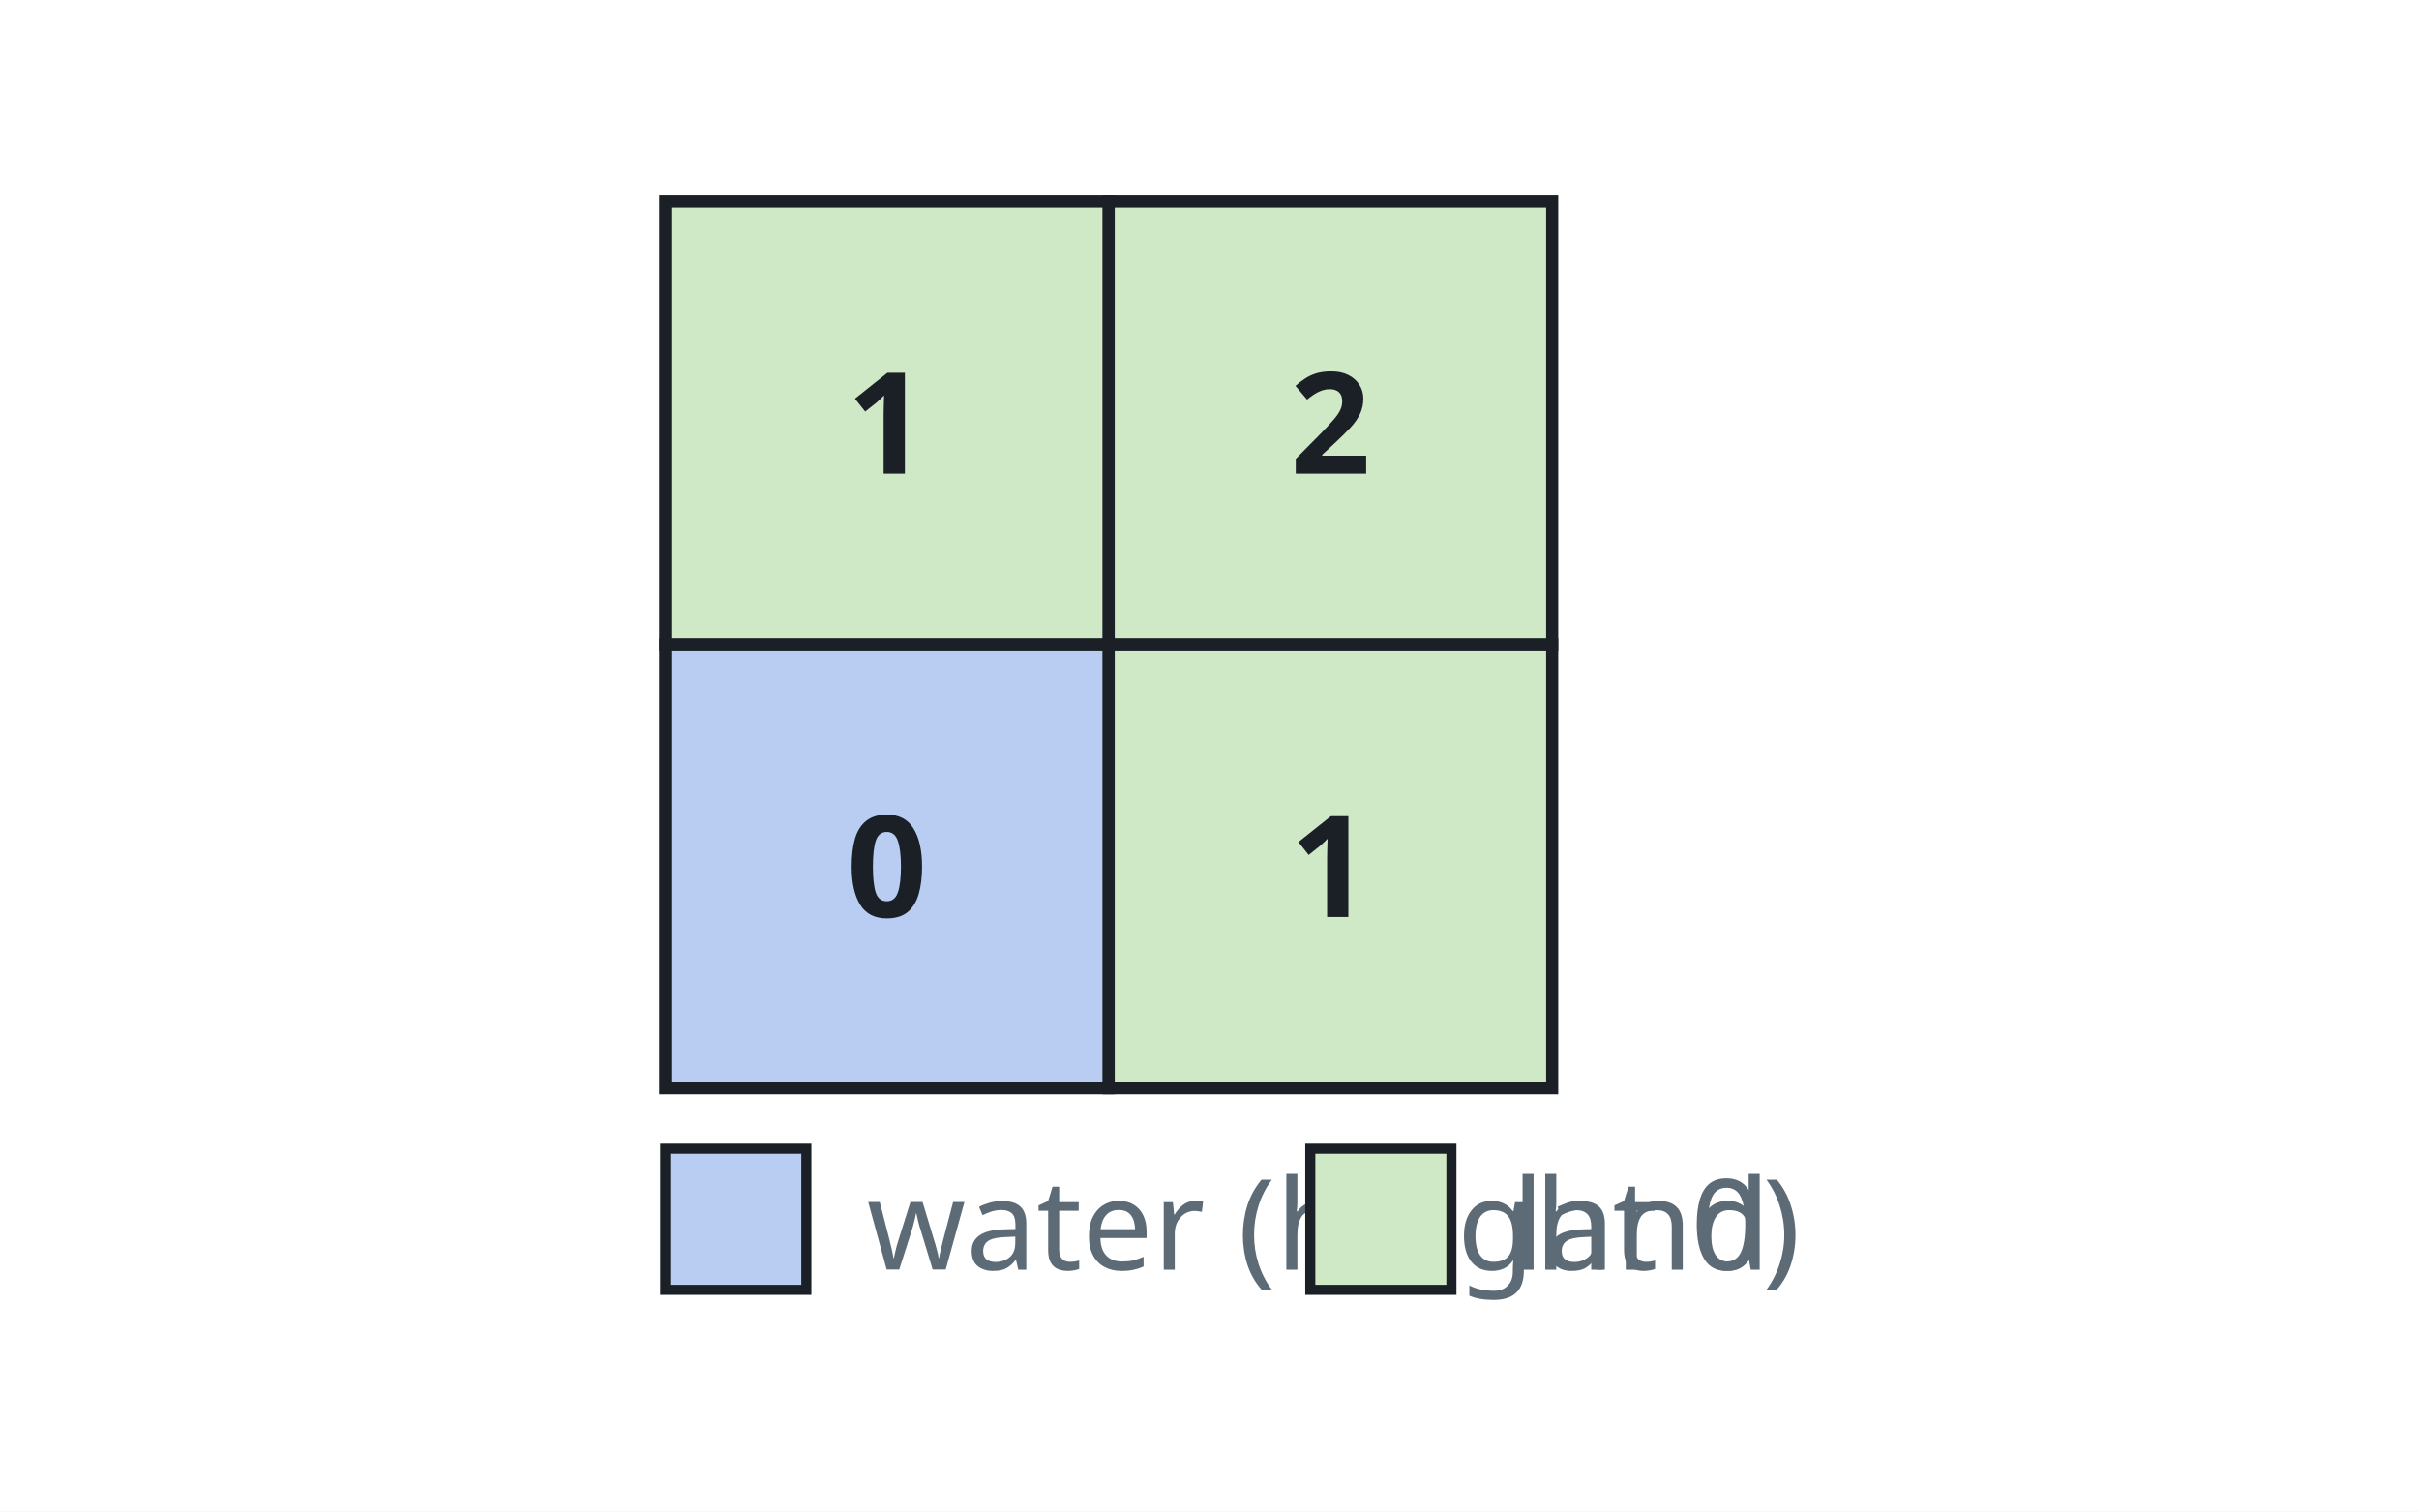
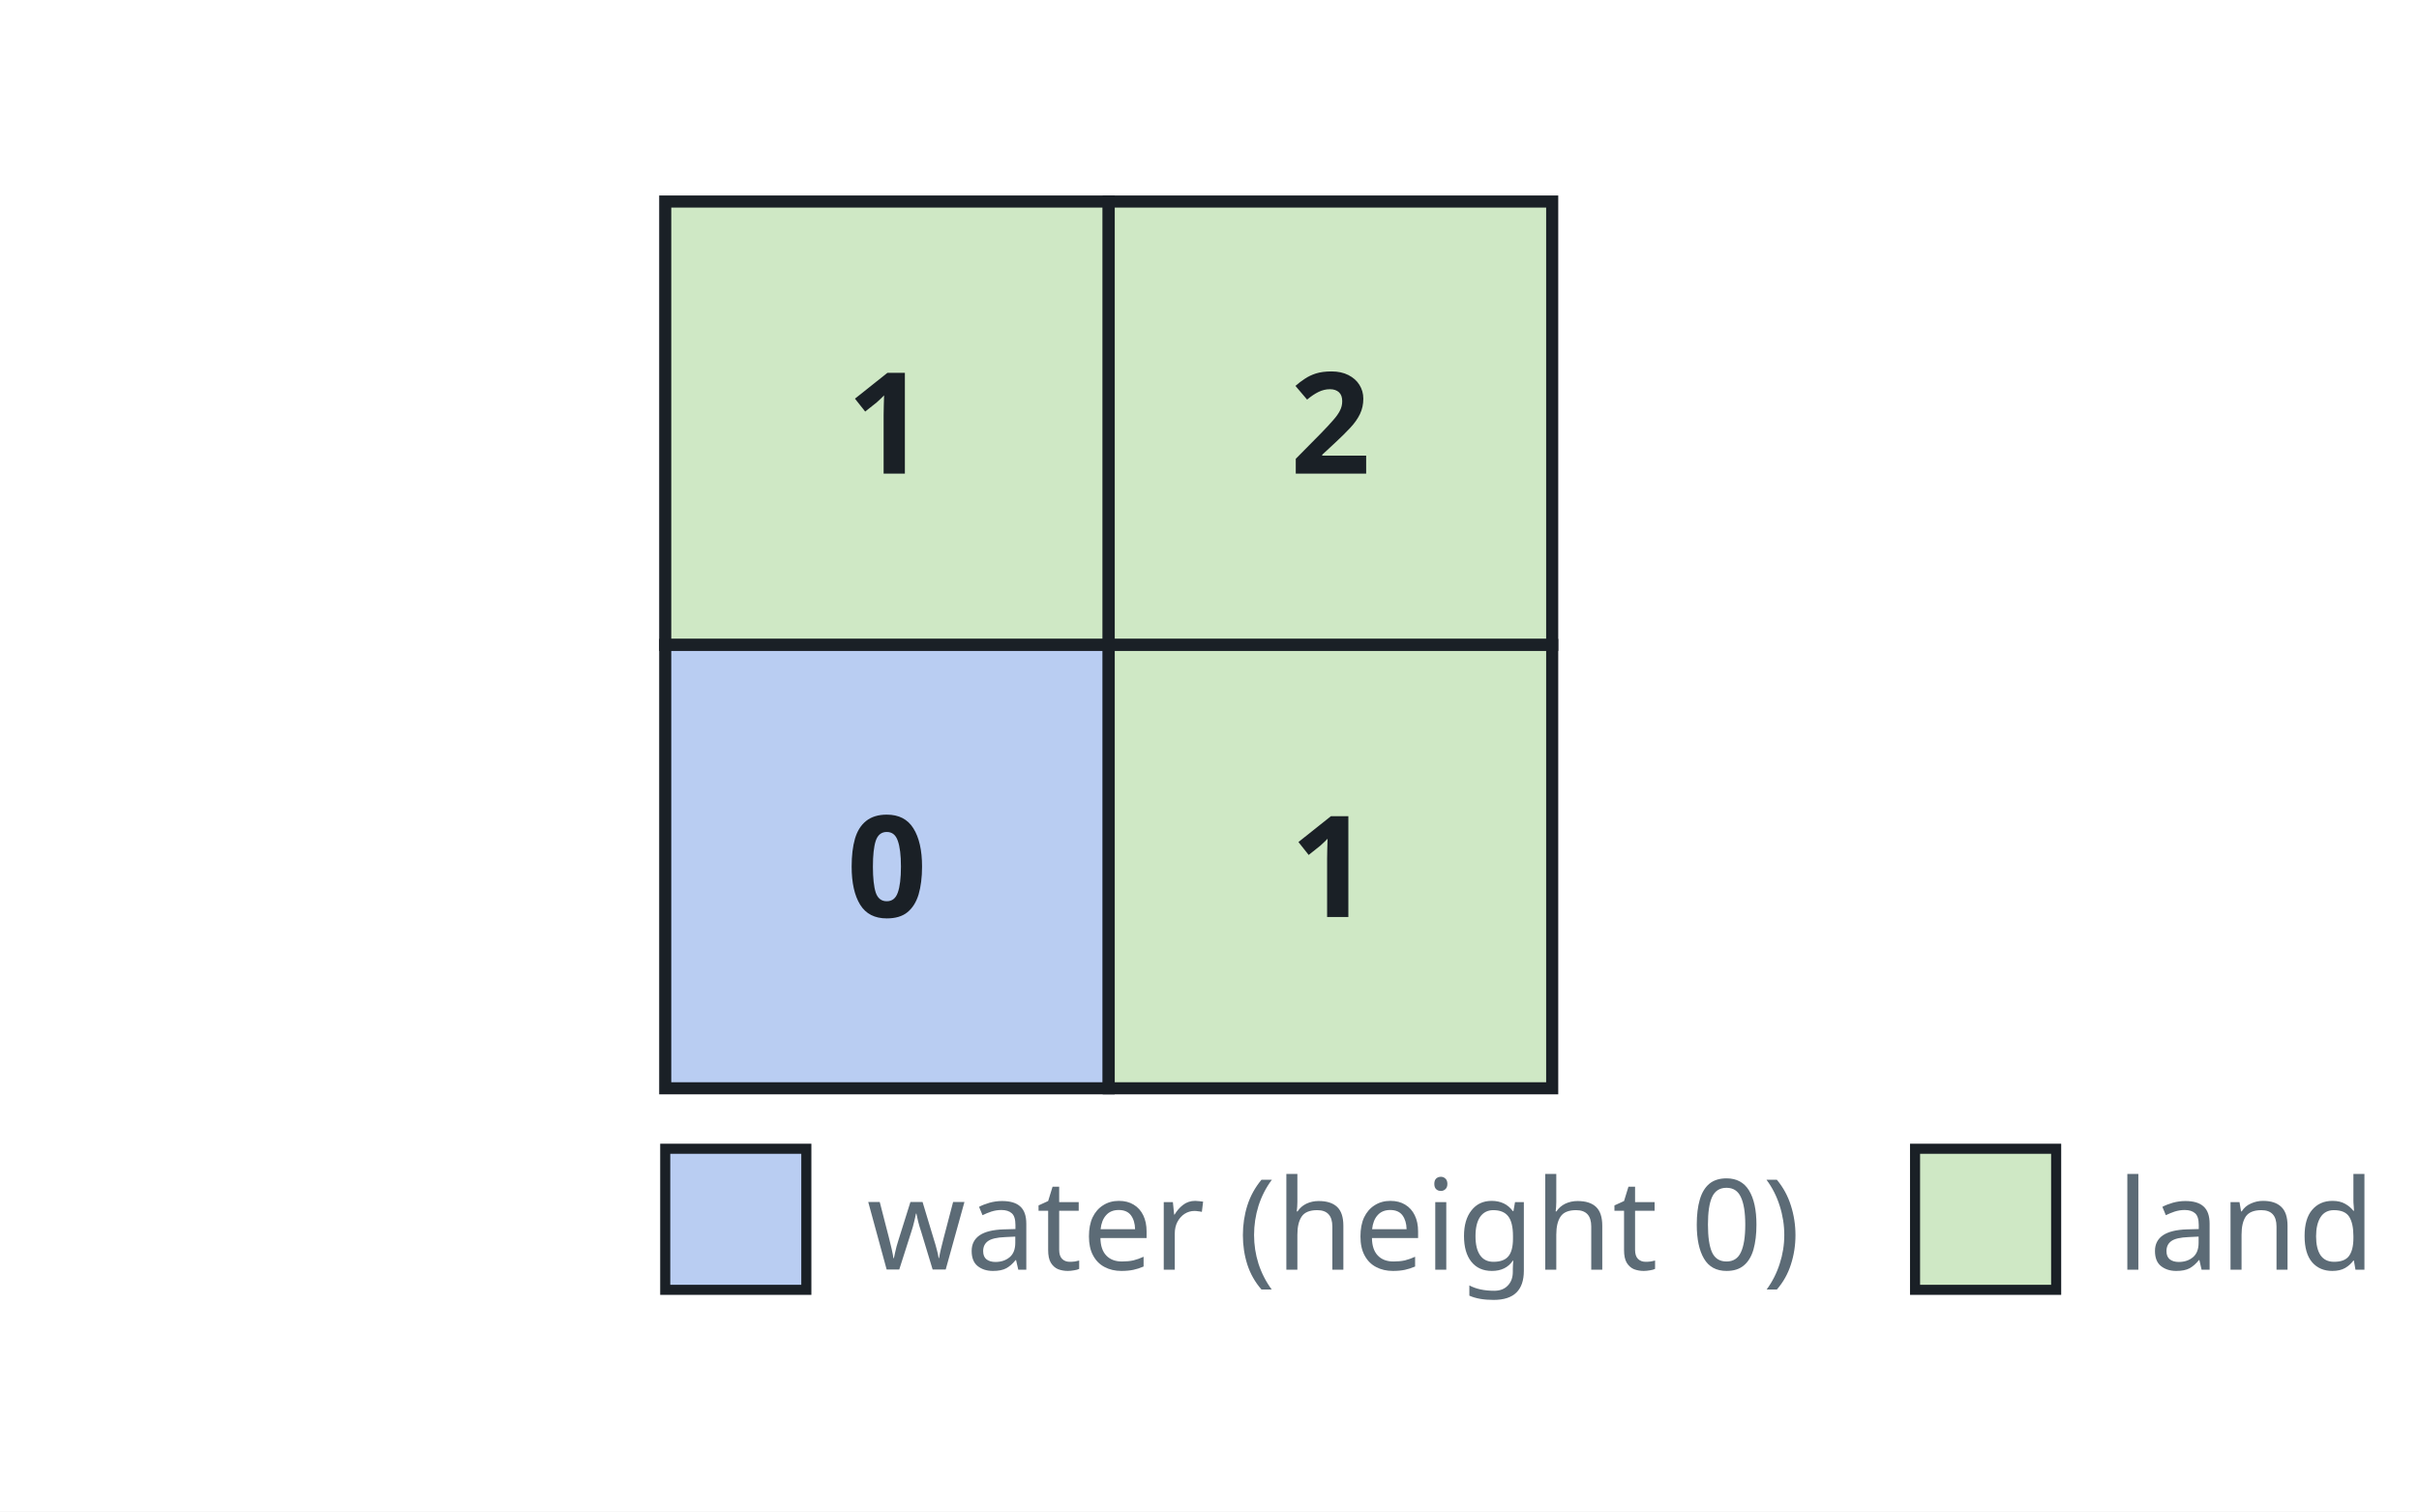
<svg xmlns="http://www.w3.org/2000/svg" viewBox="0 0 240 150" font-family="IBM Plex Sans, system-ui, sans-serif" font-size="14">
  <rect width="240" height="150" fill="#ffffff" />
  <g stroke="#1a2026" stroke-width="1.2">
    <rect x="66" y="20" width="44" height="44" fill="#cfe8c5" />
    <rect x="110" y="20" width="44" height="44" fill="#cfe8c5" />
    <rect x="66" y="64" width="44" height="44" fill="#b9cdf2" />
    <rect x="110" y="64" width="44" height="44" fill="#cfe8c5" />
  </g>
  <g text-anchor="middle" fill="#1a2026" font-weight="600">
    <text x="88" y="47">1</text>
    <text x="132" y="47">2</text>
    <text x="88" y="91">0</text>
    <text x="132" y="91">1</text>
  </g>
  <rect x="66" y="114" width="14" height="14" fill="#b9cdf2" stroke="#1a2026" stroke-width="1" />
  <text x="86" y="126" fill="#5c6b76" font-size="12.5">water (height 0)</text>
-   <rect x="130" y="114" width="14" height="14" fill="#cfe8c5" stroke="#1a2026" stroke-width="1" />
-   <text x="150" y="126" fill="#5c6b76" font-size="12.5">land</text>
+   <rect x="190" y="114" width="14" height="14" fill="#cfe8c5" stroke="#1a2026" stroke-width="1" />
+   <text x="210" y="126" fill="#5c6b76" font-size="12.5">land</text>
</svg>
